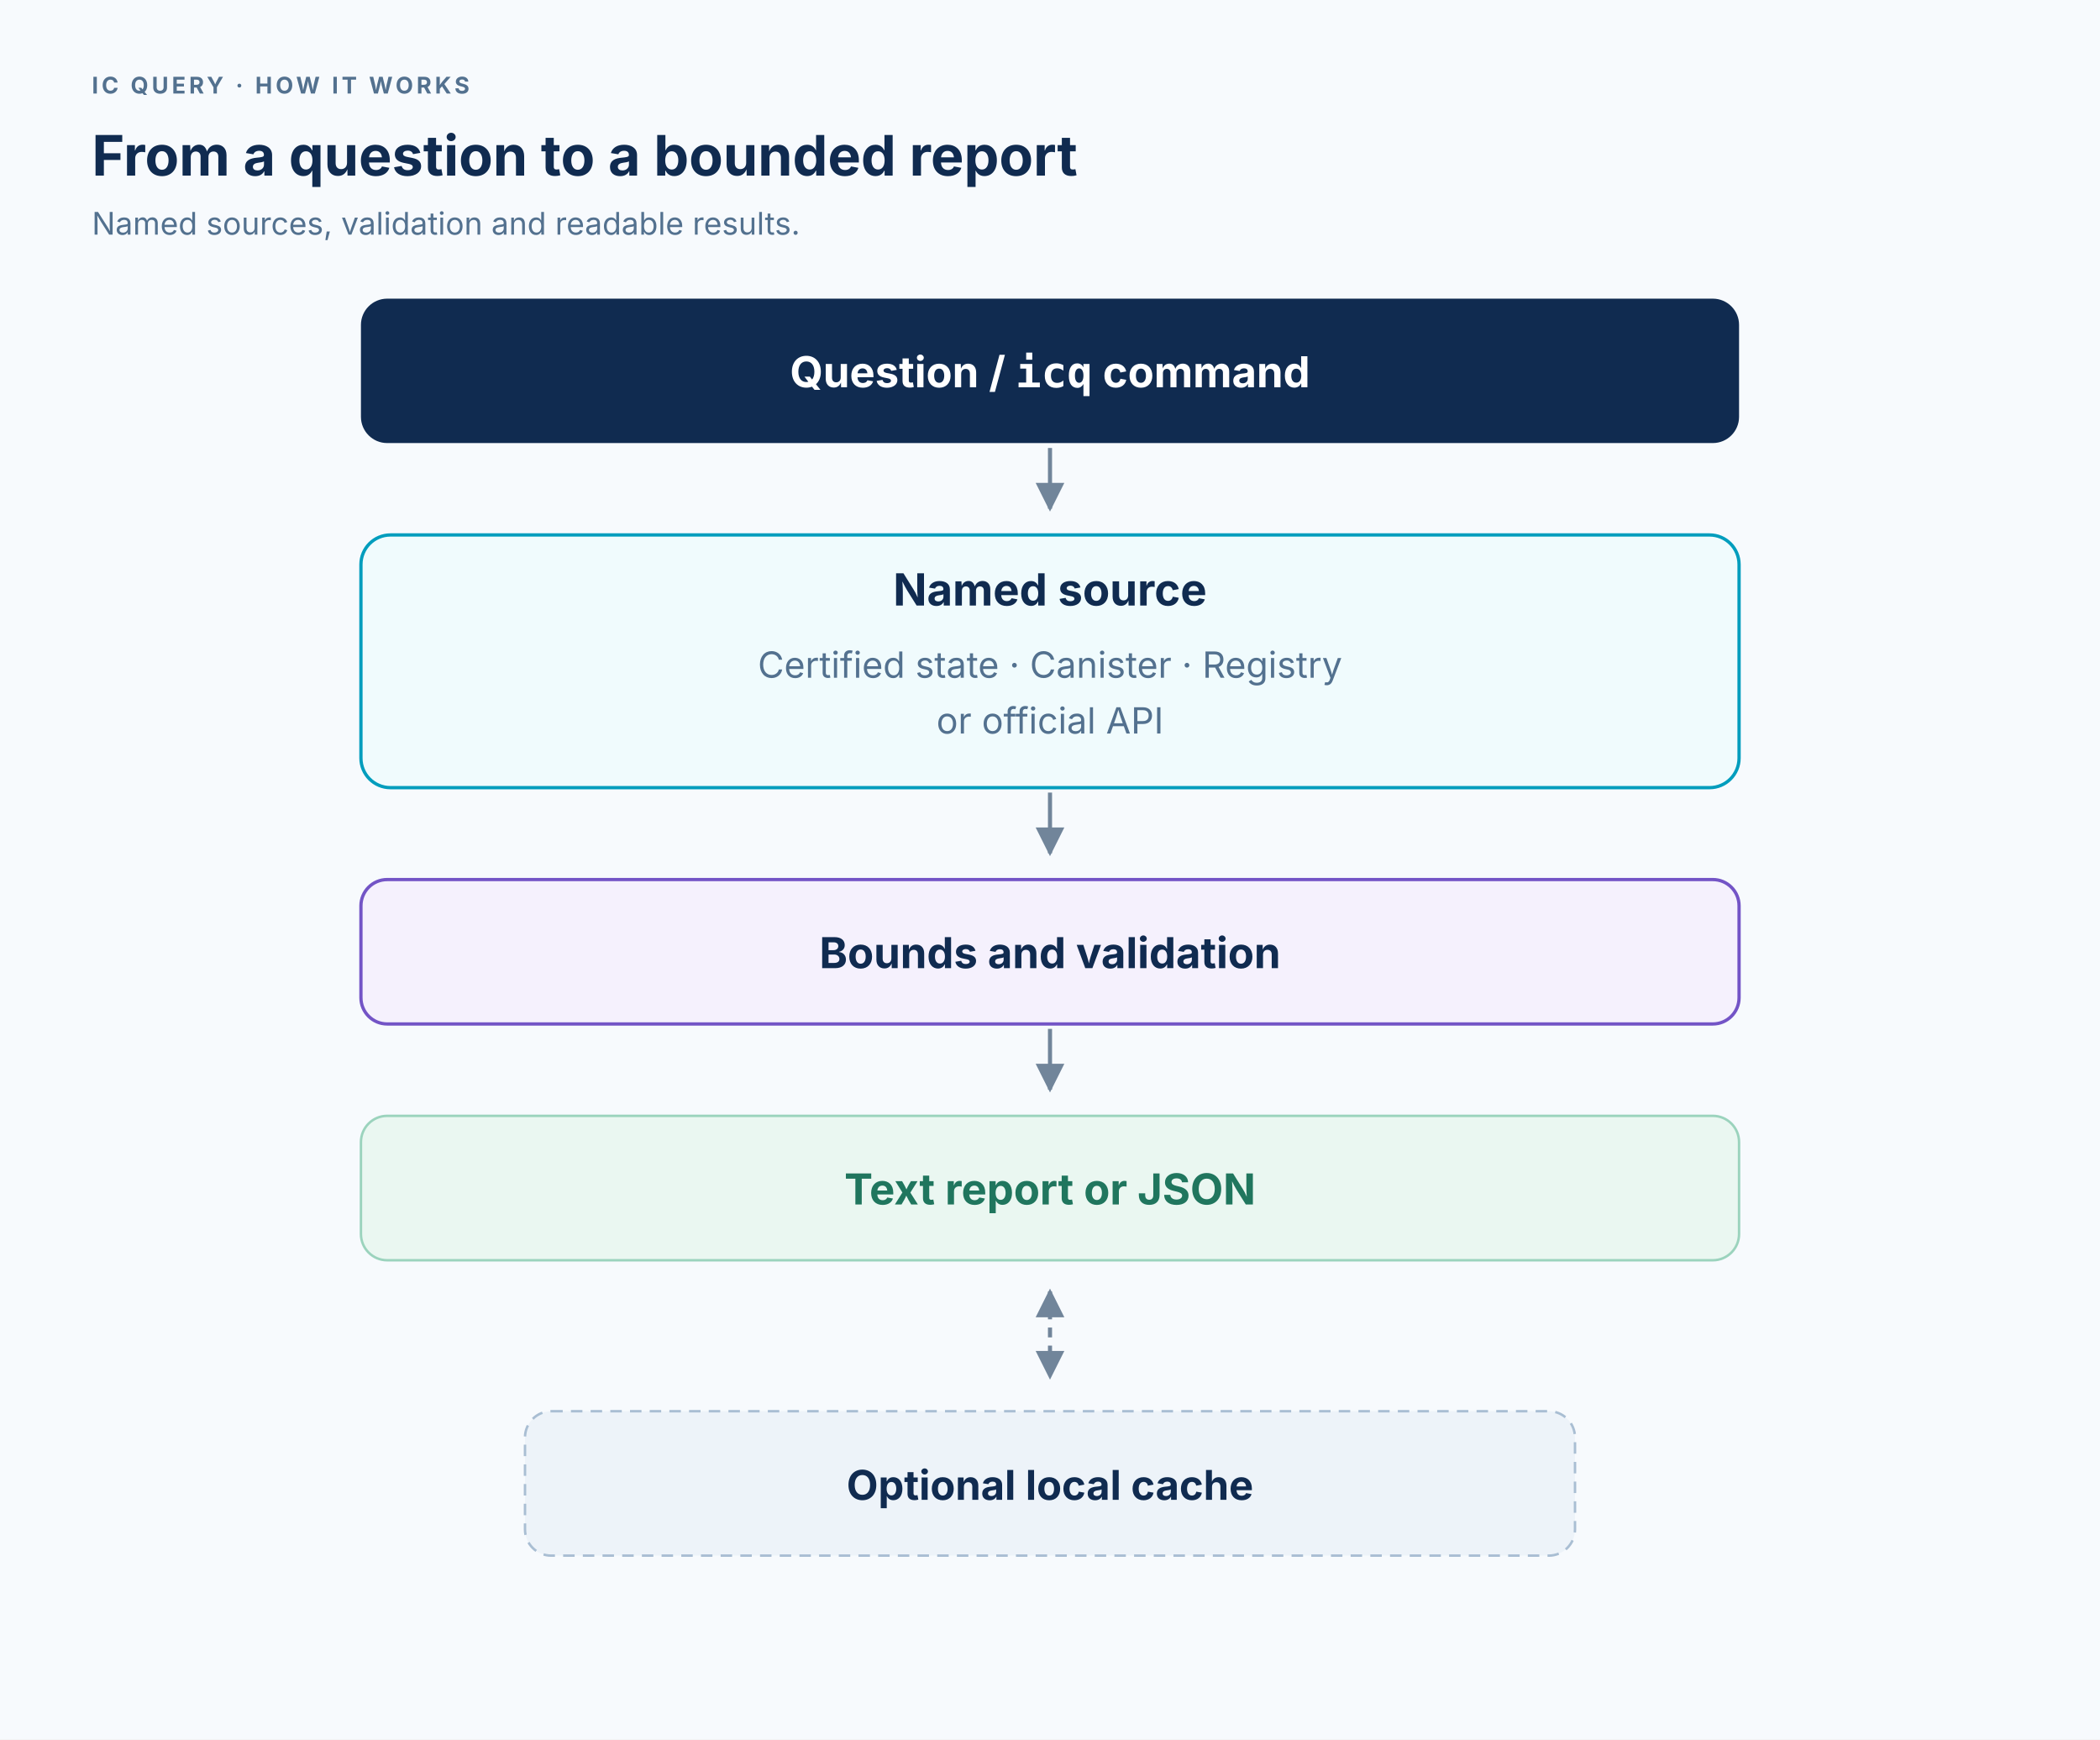
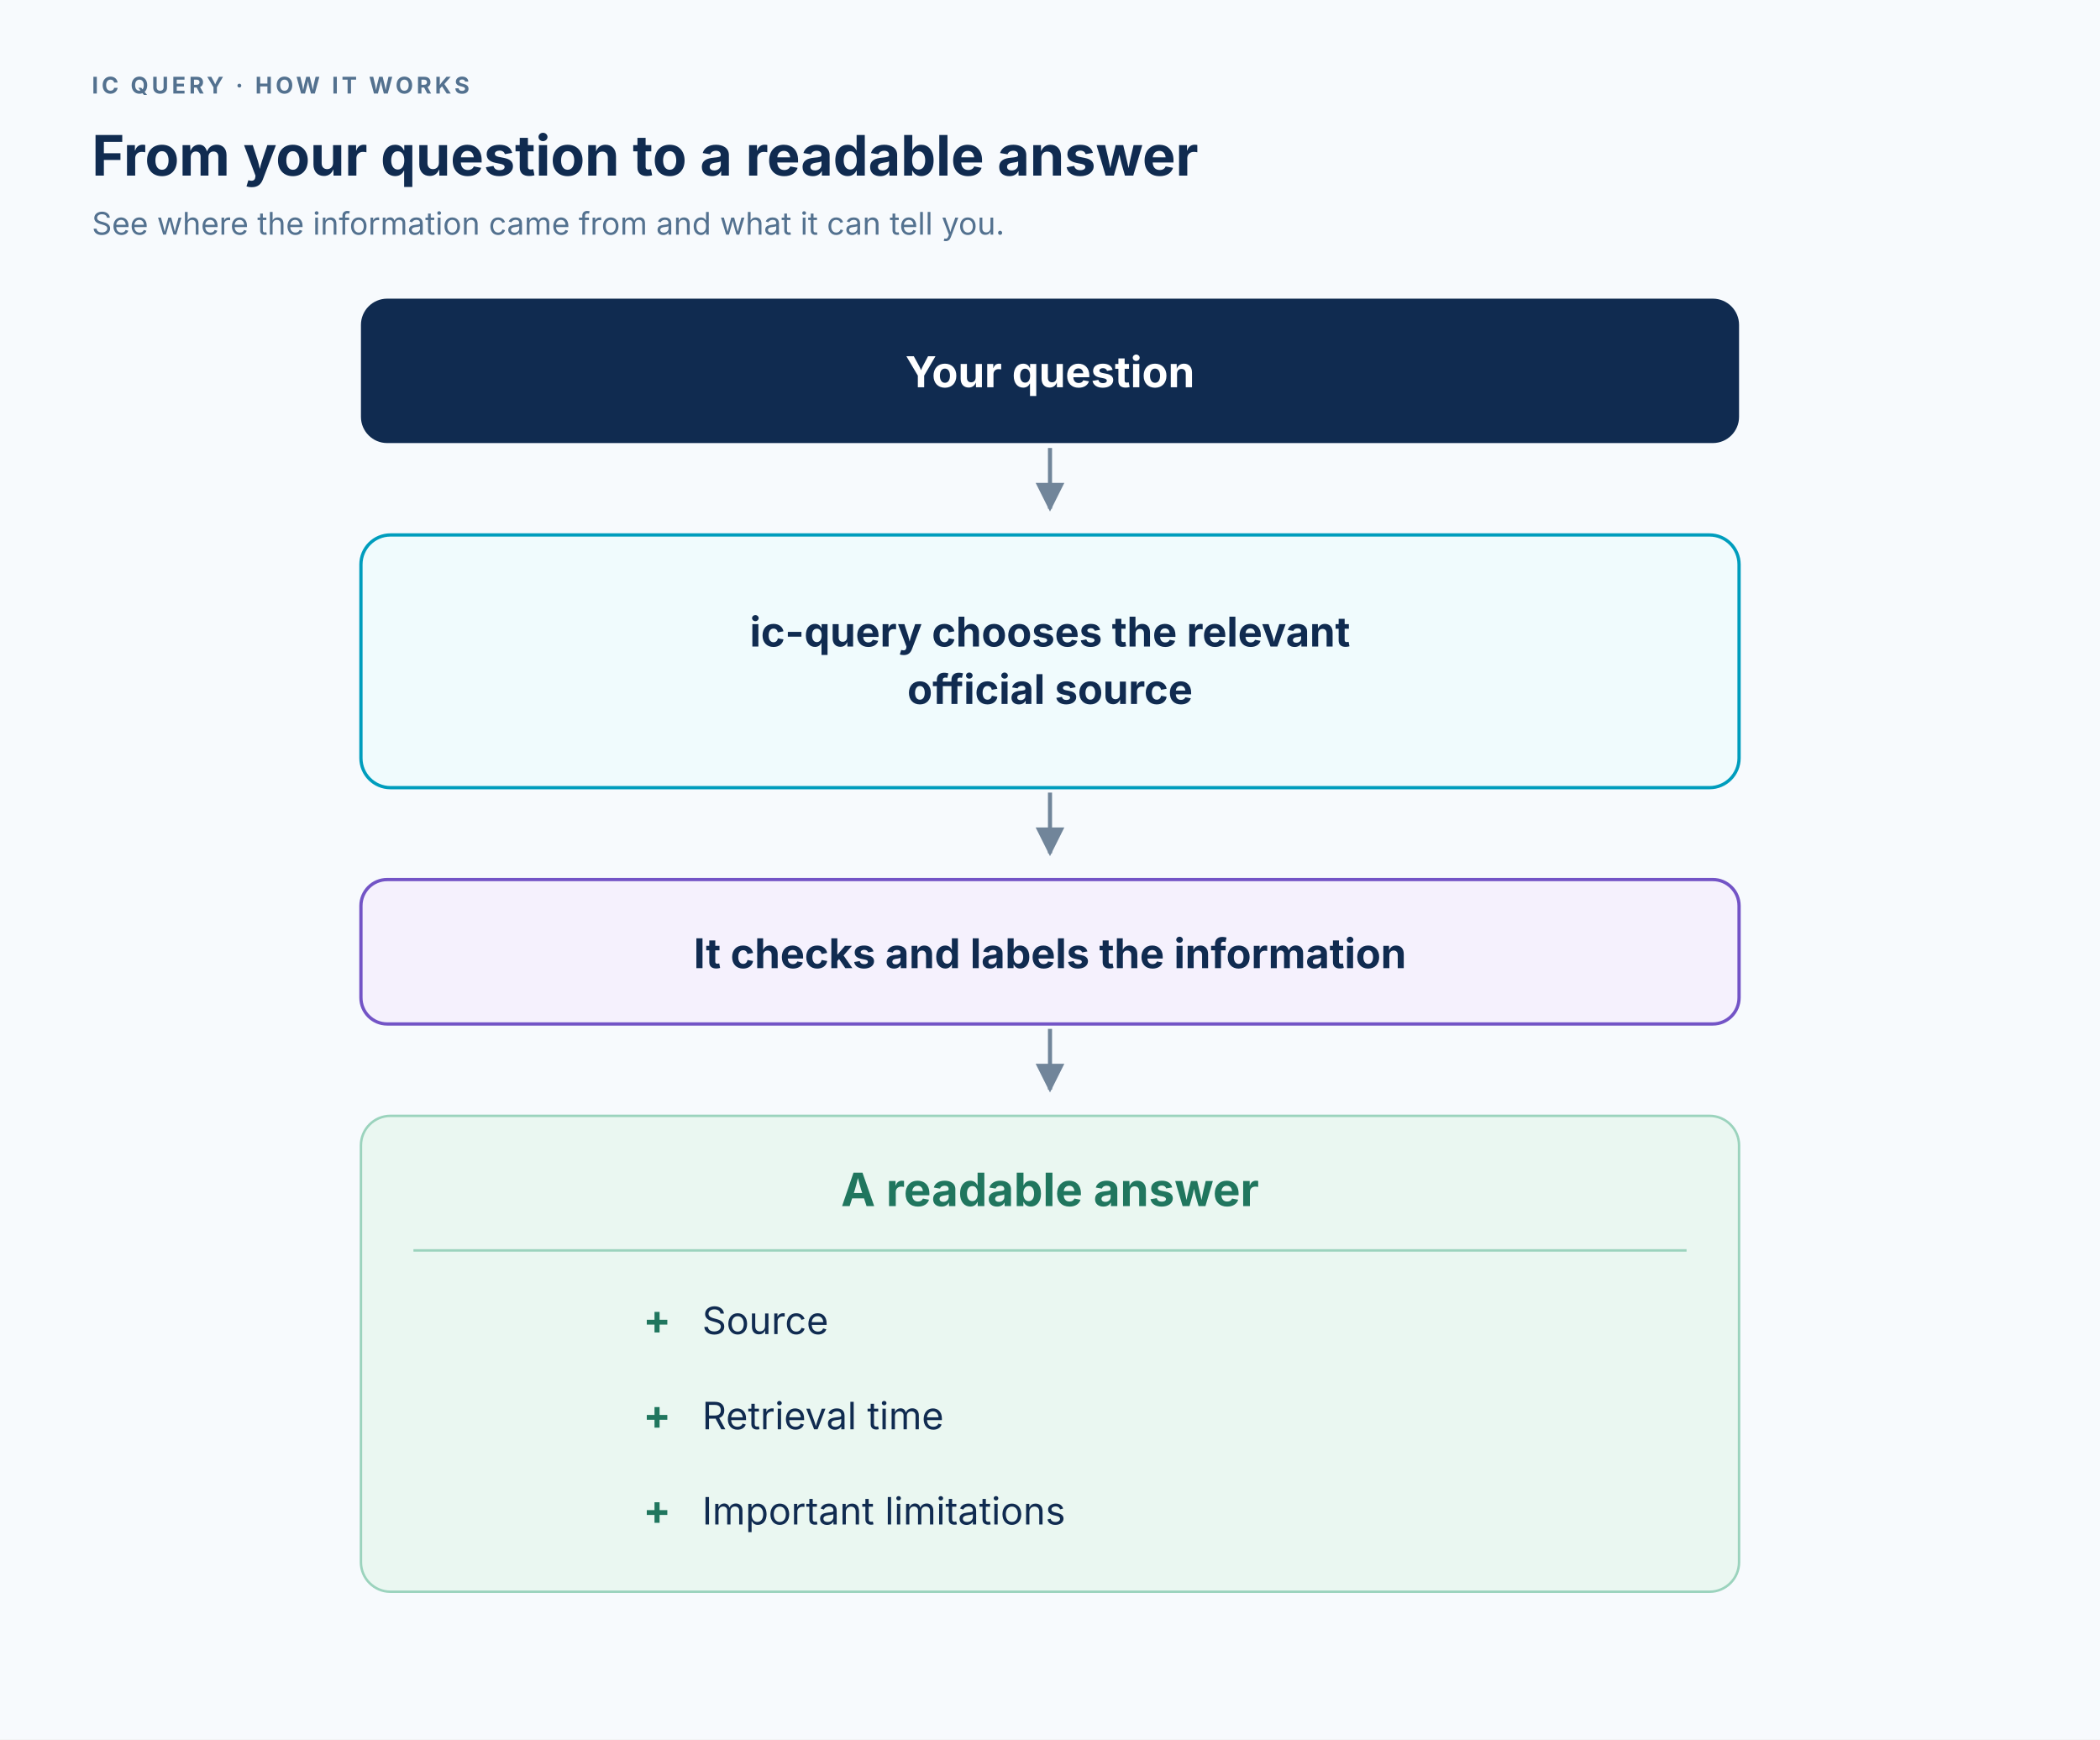
<svg xmlns="http://www.w3.org/2000/svg" width="1280" height="1060" viewBox="0 0 1280 1060" role="img" aria-labelledby="title desc">
  <defs>
    <marker id="arrow" viewBox="0 0 10 10" refX="9" refY="5" markerWidth="7" markerHeight="7" orient="auto-start-reverse">
      <path d="M0 0L10 5L0 10Z" fill="#71859A" />
    </marker>
  </defs>
  <rect width="1280" height="1060" fill="#F7FAFD" />
  <g font-family="Inter, Arial, sans-serif" fill="#102B50">
    <text x="56" y="57" font-size="14" font-weight="700" letter-spacing="2" fill="#53718F">IC QUERY · HOW IT WORKS</text>
-     <text x="56" y="107" font-size="34" font-weight="700">From a question to a bounded report</text>
-     <text x="56" y="143" font-size="19" fill="#53718F">Named sources, validation and readable results.</text>
+     <text x="56" y="107" font-size="34" font-weight="700">From your question to a readable answer</text>
+     <text x="56" y="143" font-size="19" fill="#53718F">See where the information came from and what it can tell you.</text>
    <rect x="220" y="182" width="840" height="88" rx="16" fill="#102B50" />
-     <text x="640" y="236" text-anchor="middle" font-size="26" font-weight="700" fill="white">Question / <tspan font-family="Consolas, monospace">icq</tspan> command</text>
+     <text x="640" y="236" text-anchor="middle" font-size="26" font-weight="700" fill="white">Your question</text>
    <path d="M640 273V310" fill="none" stroke="#71859A" stroke-width="2.5" marker-end="url(#arrow)" />
    <rect x="220" y="326" width="840" height="154" rx="18" fill="#F0FBFD" stroke="#009DBD" stroke-width="2" />
-     <text x="640" y="369" text-anchor="middle" font-size="27" font-weight="700">Named source</text>
-     <text x="640" y="413" text-anchor="middle" font-size="22" fill="#53718F">Certified state · Canister · Registry</text>
-     <text x="640" y="447" text-anchor="middle" font-size="22" fill="#53718F">or official API</text>
+     <text x="640" y="394" text-anchor="middle" font-size="25" font-weight="700">ic-query chooses the relevant</text>
+     <text x="640" y="429" text-anchor="middle" font-size="25" font-weight="700">official source</text>
    <path d="M640 483V520" fill="none" stroke="#71859A" stroke-width="2.5" marker-end="url(#arrow)" />
    <rect x="220" y="536" width="840" height="88" rx="16" fill="#F5F1FD" stroke="#7354C6" stroke-width="2" />
-     <text x="640" y="590" text-anchor="middle" font-size="26" font-weight="700">Bounds and validation</text>
+     <text x="640" y="590" text-anchor="middle" font-size="25" font-weight="700">It checks and labels the information</text>
    <path d="M640 627V664" fill="none" stroke="#71859A" stroke-width="2.5" marker-end="url(#arrow)" />
-     <rect x="220" y="680" width="840" height="88" rx="16" fill="#EAF7F1" stroke="#9BD3BD" stroke-width="1.5" />
-     <text x="640" y="734" text-anchor="middle" font-size="26" font-weight="700" fill="#20765E">Text report or JSON</text>
-     <path d="M640 787V839" fill="none" stroke="#71859A" stroke-width="2.5" stroke-dasharray="6 5" marker-start="url(#arrow)" marker-end="url(#arrow)" />
-     <rect x="320" y="860" width="640" height="88" rx="16" fill="#EDF3F9" stroke="#A9BED3" stroke-width="1.5" stroke-dasharray="7 5" />
-     <text x="640" y="914" text-anchor="middle" font-size="25" font-weight="700">Optional local cache</text>
+     <rect x="220" y="680" width="840" height="290" rx="18" fill="#EAF7F1" stroke="#9BD3BD" stroke-width="1.5" />
+     <text x="640" y="735" text-anchor="middle" font-size="28" font-weight="700" fill="#20765E">A readable answer</text>
+     <path d="M252 762H1028" stroke="#9BD3BD" stroke-width="1.5" />
+     <g fill="#20765E" font-size="25" font-weight="700">
+       <text x="392" y="813">+</text>
+       <text x="392" y="871">+</text>
+       <text x="392" y="929">+</text>
+     </g>
+     <g font-size="23">
+       <text x="428" y="813">Source</text>
+       <text x="428" y="871">Retrieval time</text>
+       <text x="428" y="929">Important limitations</text>
+     </g>
  </g>
</svg>
